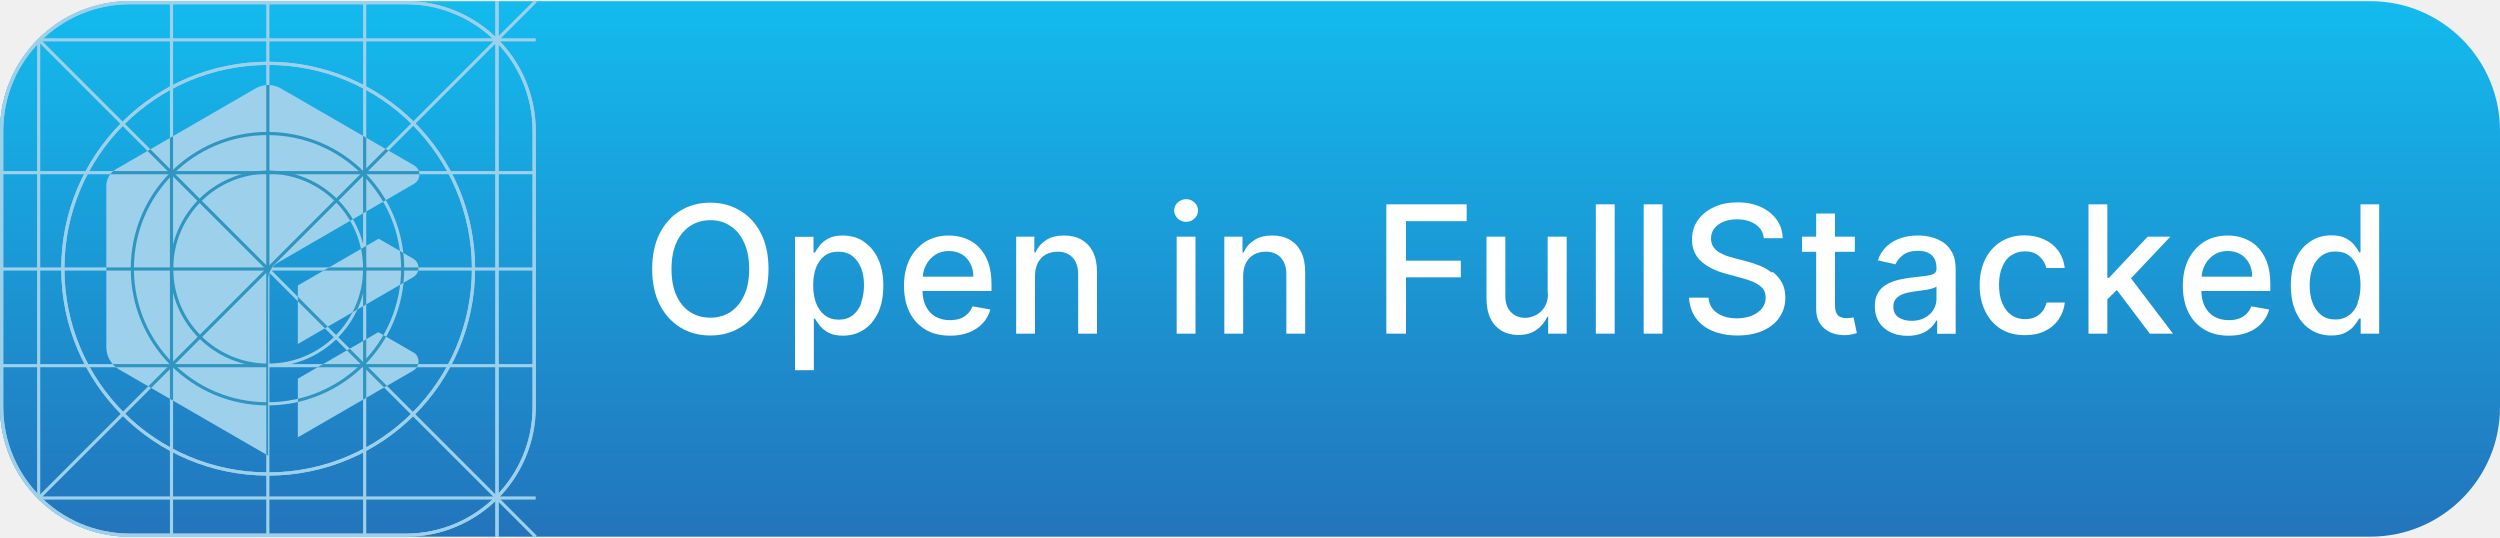
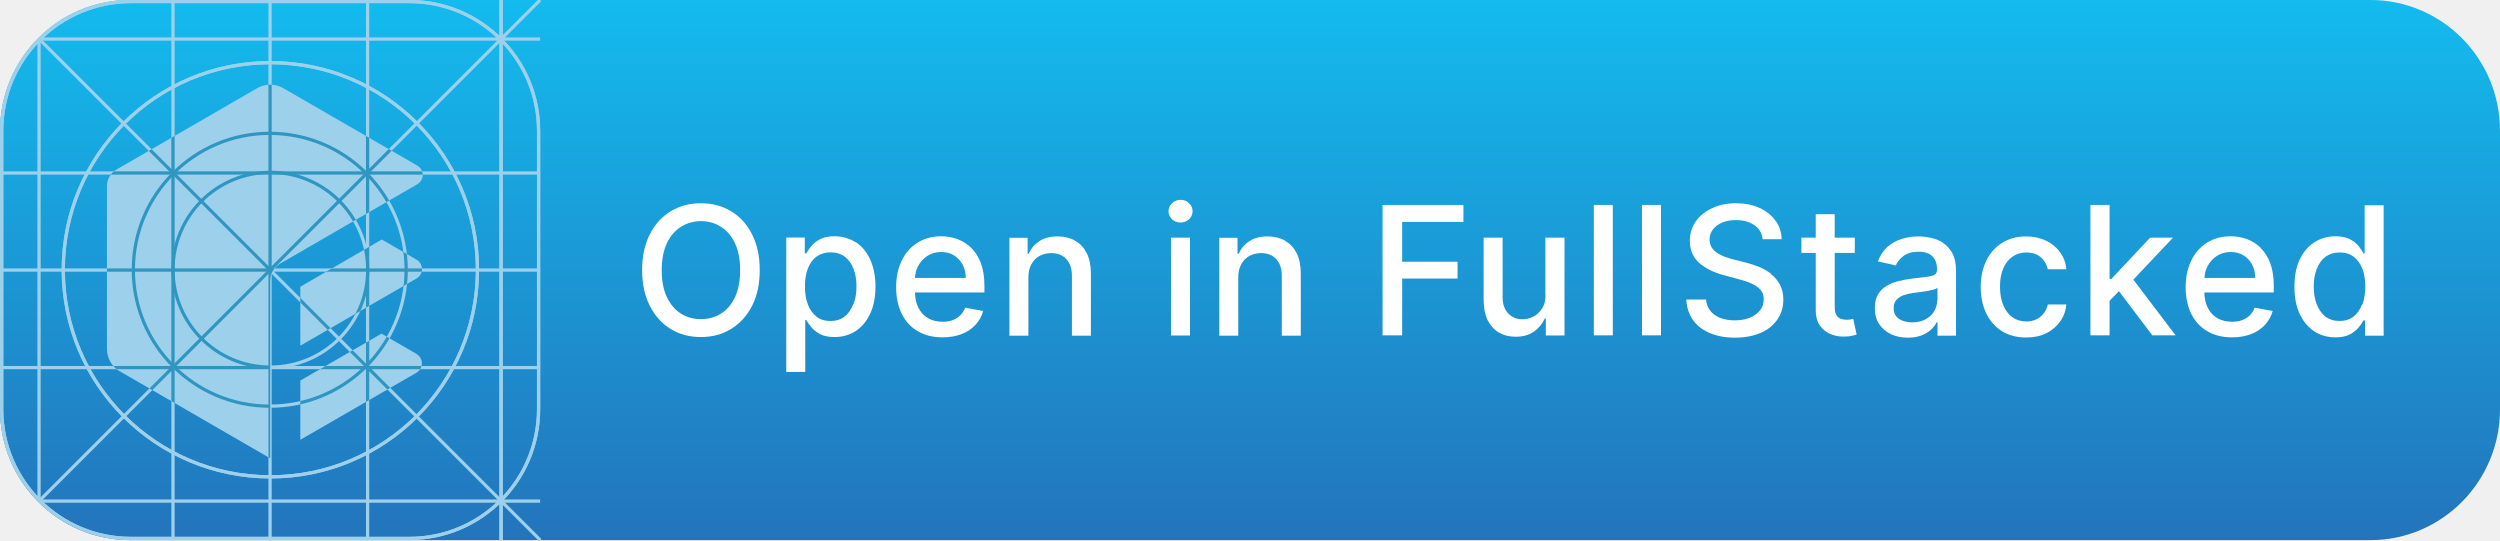
- <svg xmlns="http://www.w3.org/2000/svg" viewBox="0 0 150 32.27">
+ <svg xmlns="http://www.w3.org/2000/svg" viewBox="0 0 162 35" width="162" height="35">
  <defs>
-     <linearGradient id="linear-gradient" x1="75" y1="34.63" x2="75" y2="2.49" gradientTransform="translate(0 34.69) scale(1 -1)" gradientUnits="userSpaceOnUse">
+     <linearGradient id="linear-gradient" x1="81" y1="37.43" x2="81" y2="2.43" gradientTransform="translate(0 37.43) scale(1 -1)" gradientUnits="userSpaceOnUse">
      <stop offset="0" stop-color="#13bbee" />
      <stop offset="1" stop-color="#2374bb" />
    </linearGradient>
-     <mask id="mask" x="0" y="0" width="32.21" height="32.27" maskUnits="userSpaceOnUse">
+     <mask id="mask" x="0" y="-.07" width="35.08" height="35.14" maskUnits="userSpaceOnUse">
      <g id="mask0_156_91" data-name="mask0 156 91">
-         <path d="m7.15,22.17l8.94,5.17v-10.58c0-.41.22-.79.58-1l8.17-4.73c.43-.25.43-.87,0-1.11l-7.98-4.61c-.48-.28-1.06-.28-1.54,0l-8.36,4.84c-.36.21-.58.59-.58,1v9.68c0,.55.29,1.06.77,1.34Z" fill="#9dd0eb" stroke-width="0" />
-         <path d="m24.79,15.52l-2.07-1.2-4.85,2.81v3.51l6.92-4.01c.43-.25.43-.86,0-1.11Z" fill="#9dd0eb" stroke-width="0" />
-         <path d="m24.79,21.14l-2.09-1.21-4.83,2.79v3.52l6.92-4c.43-.25.43-.86,0-1.11h0Z" fill="#9dd0eb" stroke-width="0" />
+         <path d="m7.78,24.07l9.73,5.63v-11.52c0-.45.24-.86.63-1.09l8.9-5.15c.47-.27.47-.94,0-1.21l-8.69-5.02c-.52-.3-1.16-.3-1.68,0l-9.11,5.27c-.39.22-.63.64-.63,1.09v10.54c0,.6.32,1.16.84,1.46Z" fill="#9dd0eb" stroke-width="0" />
+         <path d="m27,16.83l-2.26-1.31-5.28,3.06v3.82l7.54-4.36c.46-.27.46-.94,0-1.21Z" fill="#9dd0eb" stroke-width="0" />
+         <path d="m27,22.94l-2.28-1.32-5.26,3.04v3.84l7.53-4.35c.46-.27.47-.94,0-1.21h0Z" fill="#9dd0eb" stroke-width="0" />
      </g>
    </mask>
  </defs>
-   <rect x="0" y=".07" width="150" height="32.13" rx="7.78" ry="7.78" fill="url(#linear-gradient)" stroke-width="0" />
-   <rect x="70.6" y="14.2" width="1.13" height="5.82" fill="#fff" stroke-width="0" />
-   <path d="m77.38,14.38c-.3-.17-.65-.25-1.04-.25-.44,0-.8.09-1.09.28-.29.19-.5.43-.63.74h-.07v-.95h-1.09v5.82h1.13v-3.46c0-.31.06-.57.17-.79.12-.22.28-.39.48-.5.2-.11.44-.17.7-.17.38,0,.69.12.91.36.22.24.33.57.33.99v3.57h1.13v-3.7c0-.48-.08-.88-.25-1.21-.16-.33-.4-.57-.69-.73Z" fill="#fff" stroke-width="0" />
-   <path d="m64.89,14.38c-.3-.17-.65-.25-1.04-.25-.44,0-.8.09-1.09.28-.29.19-.5.43-.63.74h-.07v-.95h-1.09v5.82h1.13v-3.46c0-.31.06-.57.17-.79.12-.22.28-.39.48-.5.2-.11.44-.17.7-.17.38,0,.69.12.91.36.22.24.33.57.33.99v3.57h1.13v-3.7c0-.48-.08-.88-.25-1.21-.16-.33-.4-.57-.69-.73Z" fill="#fff" stroke-width="0" />
-   <path d="m58.71,14.8c-.25-.23-.52-.4-.83-.51-.31-.11-.63-.16-.95-.16-.54,0-1.01.13-1.42.38-.4.26-.71.61-.94,1.06-.22.45-.33.98-.33,1.58s.11,1.13.33,1.58c.22.45.54.79.95,1.04.41.25.91.37,1.48.37.42,0,.8-.06,1.13-.19.33-.13.61-.31.83-.55.22-.24.38-.51.46-.83l-1.07-.19c-.07.18-.17.33-.3.46-.13.12-.28.22-.46.28-.18.06-.37.09-.59.09-.33,0-.62-.07-.87-.21-.25-.14-.44-.35-.58-.63-.13-.25-.19-.56-.2-.91h4.14v-.4c0-.53-.07-.98-.21-1.35-.14-.37-.33-.67-.58-.91Zm-3.34,1.8c.01-.25.08-.48.19-.7.13-.25.31-.45.55-.61.24-.16.52-.23.83-.23.29,0,.55.07.77.2.22.13.39.32.51.55.12.23.18.49.18.79h-3.02Z" fill="#fff" stroke-width="0" />
-   <polygon points="83.18 20.02 84.36 20.02 84.36 16.64 87.65 16.64 87.65 15.64 84.36 15.64 84.36 13.27 88 13.27 88 12.26 83.18 12.26 83.18 20.02" fill="#fff" stroke-width="0" />
-   <path d="m44.41,12.64c-.53-.32-1.12-.48-1.79-.48s-1.27.16-1.8.48c-.53.32-.94.78-1.24,1.37-.3.59-.45,1.3-.45,2.13s.15,1.54.45,2.13c.3.6.72,1.05,1.24,1.38.53.32,1.13.48,1.8.48s1.27-.16,1.79-.48c.53-.32.94-.78,1.25-1.37.3-.6.45-1.31.45-2.14s-.15-1.54-.45-2.13c-.3-.6-.72-1.05-1.25-1.37Zm.23,5.1c-.2.43-.48.76-.83.99-.35.22-.75.33-1.19.33s-.85-.11-1.2-.33c-.35-.22-.63-.55-.83-.99-.2-.43-.3-.97-.3-1.6s.1-1.16.3-1.6c.2-.43.48-.76.83-.99.35-.22.75-.34,1.2-.34s.84.11,1.19.34c.35.22.63.55.83.99.2.43.31.96.31,1.6s-.1,1.16-.31,1.6Z" fill="#fff" stroke-width="0" />
-   <path d="m51.83,14.49c-.37-.24-.79-.36-1.26-.36-.36,0-.65.06-.87.18-.22.12-.39.26-.52.42-.12.16-.22.3-.28.42h-.09v-.94h-1.11v8h1.13v-3.09h.07c.07.12.17.27.29.42.13.16.3.3.52.42.22.12.51.18.87.18.47,0,.89-.12,1.25-.36.37-.24.65-.59.86-1.03.21-.45.31-.99.31-1.62s-.11-1.17-.32-1.61c-.21-.45-.5-.79-.87-1.03Zm-.14,3.68c-.12.31-.29.56-.52.74-.23.18-.51.27-.85.27s-.6-.09-.83-.26c-.22-.17-.4-.42-.52-.72-.12-.31-.18-.67-.18-1.08s.06-.76.17-1.06c.12-.3.29-.54.51-.71.23-.17.51-.25.83-.25s.63.09.85.27c.23.18.4.42.52.72.12.31.17.65.17,1.03s-.06.74-.18,1.05Z" fill="#fff" stroke-width="0" />
-   <path d="m71.17,11.95c-.2,0-.37.07-.51.2-.14.13-.21.29-.21.48s.07.34.21.48c.14.13.31.2.51.2s.37-.07.5-.2c.14-.13.21-.29.21-.48s-.07-.35-.21-.48c-.14-.13-.31-.2-.5-.2Z" fill="#fff" stroke-width="0" />
-   <polygon points="130.22 14.2 128.86 14.2 126.54 16.67 126.44 16.67 126.44 12.26 125.31 12.26 125.31 20.02 126.44 20.02 126.44 17.96 127.01 17.4 128.99 20.02 130.38 20.02 127.86 16.7 130.22 14.2" fill="#fff" stroke-width="0" />
-   <path d="m120.67,15.33c.24-.17.51-.25.83-.25.36,0,.65.1.86.3.22.2.36.43.42.7h1.1c-.04-.39-.17-.73-.38-1.03-.21-.29-.49-.52-.84-.68-.35-.16-.74-.25-1.18-.25-.55,0-1.02.13-1.43.38-.4.26-.72.61-.94,1.06-.22.45-.33.97-.33,1.56s.11,1.1.33,1.55c.22.45.53.81.93,1.06.41.26.89.38,1.46.38.46,0,.86-.08,1.2-.25.34-.17.62-.4.82-.7s.33-.63.37-1.01h-1.1c-.05.21-.13.39-.25.54-.12.15-.27.26-.44.34-.17.08-.37.12-.58.12-.32,0-.6-.08-.84-.25-.24-.17-.42-.41-.55-.72-.13-.31-.19-.67-.19-1.1s.07-.77.2-1.08c.13-.31.31-.54.55-.7Z" fill="#fff" stroke-width="0" />
-   <path d="m116.54,14.51c-.23-.14-.47-.24-.73-.3-.26-.06-.51-.08-.74-.08-.35,0-.69.05-1,.15-.32.1-.6.26-.85.48-.24.22-.43.5-.55.86l1.06.24c.08-.2.23-.39.45-.56.22-.17.52-.25.9-.25s.64.09.83.27c.19.18.28.44.28.77v.03c0,.14-.05.23-.15.3-.1.06-.26.1-.47.13-.22.03-.5.06-.85.1-.28.03-.55.08-.81.14-.26.06-.51.16-.72.28-.21.12-.39.29-.51.5-.13.21-.19.48-.19.81,0,.38.09.7.26.97.17.26.41.46.71.6.3.14.63.2,1,.2.32,0,.6-.05.83-.14.23-.09.42-.21.56-.35.15-.14.26-.29.33-.43h.05v.8h1.11v-3.86c0-.42-.07-.77-.22-1.03-.15-.27-.33-.47-.56-.62Zm-.35,3.42c0,.23-.06.45-.18.65-.12.2-.29.36-.51.48-.22.12-.49.19-.8.19s-.58-.07-.79-.21c-.21-.14-.31-.36-.31-.64,0-.2.05-.36.16-.48.11-.12.25-.22.43-.28.18-.07.38-.11.6-.14.09-.01.21-.03.35-.05.14-.02.28-.04.43-.06.15-.03.28-.05.39-.09.12-.04.19-.07.23-.11v.75Z" fill="#fff" stroke-width="0" />
-   <path d="m141.63,12.26v2.88h-.07c-.07-.12-.16-.26-.29-.42-.12-.16-.29-.3-.52-.42-.22-.12-.51-.18-.87-.18-.47,0-.89.12-1.25.36-.37.24-.66.58-.87,1.03-.21.45-.31.99-.31,1.61s.1,1.17.31,1.62c.21.45.5.79.86,1.03.37.24.79.36,1.26.36.35,0,.64-.06.86-.18.22-.12.4-.26.52-.42.13-.16.23-.3.29-.42h.09v.91h1.11v-7.76h-1.13Zm-.16,5.93c-.12.31-.29.55-.52.72-.23.17-.5.26-.83.26s-.62-.09-.85-.27c-.23-.18-.4-.43-.52-.74-.12-.31-.17-.66-.17-1.05s.06-.73.17-1.03c.12-.31.29-.55.52-.72.23-.18.51-.27.85-.27s.61.08.83.25c.22.17.39.41.51.71.12.3.17.66.17,1.06s-.06.77-.18,1.08Z" fill="#fff" stroke-width="0" />
-   <path d="m135.44,14.8c-.24-.23-.52-.4-.83-.51-.31-.11-.63-.16-.95-.16-.54,0-1.01.13-1.42.38-.4.26-.71.61-.94,1.06-.22.45-.33.98-.33,1.58s.11,1.13.33,1.58c.22.45.54.79.95,1.04.41.25.91.37,1.48.37.42,0,.8-.06,1.13-.19.33-.13.61-.31.83-.55.22-.24.38-.51.46-.83l-1.07-.19c-.07.18-.17.33-.3.46-.13.12-.28.22-.46.28-.18.06-.37.09-.59.09-.33,0-.62-.07-.87-.21-.25-.14-.44-.35-.58-.63-.13-.25-.19-.56-.2-.91h4.14v-.4c0-.53-.07-.98-.21-1.35-.14-.37-.33-.67-.58-.91Zm-3.34,1.8c.01-.25.08-.48.19-.7.13-.25.31-.45.55-.61.24-.16.52-.23.83-.23.29,0,.55.07.77.2.22.13.39.32.51.55.12.23.18.49.18.79h-3.02Z" fill="#fff" stroke-width="0" />
-   <rect x="95.75" y="12.26" width="1.13" height="7.76" fill="#fff" stroke-width="0" />
-   <path d="m92.88,17.61c0,.33-.07.6-.21.82-.14.21-.31.38-.53.48-.21.11-.42.16-.63.16-.35,0-.64-.12-.86-.35-.22-.23-.33-.55-.33-.95v-3.57h-1.13v3.7c0,.48.08.88.24,1.21.16.33.39.57.67.74.29.16.62.25.99.25.44,0,.8-.1,1.1-.31.29-.21.51-.47.64-.78h.06v1.01h1.11v-5.82h-1.14v3.41Z" fill="#fff" stroke-width="0" />
-   <path d="m111.03,19.07c-.07.01-.15.02-.24.02-.12,0-.24-.02-.34-.06-.1-.04-.19-.11-.25-.22-.07-.11-.1-.28-.1-.5v-3.2h1.19v-.91h-1.19v-1.39h-1.13v1.39h-.85v.91h.85v3.44c0,.35.08.64.24.88.16.23.37.4.63.52.26.11.54.16.83.16.18,0,.33-.02.46-.05.12-.03.21-.05.28-.08l-.2-.94s-.09.02-.16.03Z" fill="#fff" stroke-width="0" />
-   <rect x="98.62" y="12.26" width="1.13" height="7.76" fill="#fff" stroke-width="0" />
-   <path d="m106.3,16.35c-.22-.17-.46-.31-.72-.41-.26-.1-.51-.19-.76-.25l-.76-.2c-.15-.04-.31-.09-.47-.14-.16-.06-.32-.14-.46-.22-.14-.09-.26-.2-.34-.34-.09-.13-.13-.29-.13-.48,0-.22.06-.42.19-.59.13-.17.31-.31.54-.41.23-.1.51-.15.83-.15.44,0,.81.1,1.11.3.29.2.46.47.5.83h1.13c-.01-.42-.13-.79-.36-1.11-.23-.32-.55-.58-.95-.76-.4-.18-.87-.28-1.39-.28s-.99.09-1.4.28c-.41.18-.74.44-.98.78-.24.33-.36.72-.36,1.17,0,.54.18.97.54,1.3.36.33.86.58,1.48.75l.92.25c.28.07.53.16.75.25.22.1.4.22.53.36.13.15.2.33.2.56,0,.25-.07.47-.22.66-.15.19-.35.33-.61.44-.26.1-.55.16-.88.16-.3,0-.58-.04-.83-.13-.25-.09-.46-.23-.62-.41-.16-.19-.25-.42-.27-.7h-1.17c.03.47.16.87.4,1.21.24.34.57.6,1,.78s.93.28,1.51.28,1.12-.1,1.55-.3c.43-.2.76-.47.98-.81.23-.34.34-.73.34-1.17,0-.35-.07-.65-.21-.9-.14-.25-.32-.46-.54-.63Z" fill="#fff" stroke-width="0" />
-   <rect x=".1" y=".16" width="31.95" height="31.95" rx="7.69" ry="7.69" fill="none" stroke="#9dd0eb" stroke-width=".19" />
-   <rect x=".1" y=".16" width="31.95" height="31.95" rx="7.69" ry="7.69" fill="none" stroke="#9dd0eb" stroke-width=".19" />
-   <circle cx="16.09" cy="16.12" r="12.32" fill="none" stroke="#9dd0eb" stroke-width=".19" />
-   <circle cx="16.09" cy="16.12" r="12.32" fill="none" stroke="#9dd0eb" stroke-width=".19" />
-   <circle cx="16.05" cy="16.12" r="8.11" fill="none" stroke="#9dd0eb" stroke-width=".19" />
-   <circle cx="16.09" cy="16.12" r="5.79" fill="none" stroke="#9dd0eb" stroke-width=".19" />
-   <path d="m2.28,2.35l29.86,29.86" fill="none" stroke="#9dd0eb" stroke-width=".19" />
-   <path d="m32.14.07L2.35,29.86" fill="none" stroke="#9dd0eb" stroke-width=".19" />
-   <path d="m16.07.07v32.14" fill="none" stroke="#9dd0eb" stroke-width=".19" />
-   <path d="m10.29.07v32.14" fill="none" stroke="#9dd0eb" stroke-width=".19" />
-   <path d="m29.82.07v32.14" fill="none" stroke="#9dd0eb" stroke-width=".19" />
-   <path d="m29.82.07v32.14" fill="none" stroke="#9dd0eb" stroke-width=".19" />
-   <path d="m21.88.07v32.14" fill="none" stroke="#9dd0eb" stroke-width=".19" />
-   <path d="m2.32,2.41v27.33" fill="none" stroke="#9dd0eb" stroke-width=".19" />
-   <path d="m32.14,16.14H0" fill="none" stroke="#9dd0eb" stroke-width=".19" />
-   <path d="m32.14,10.36H0" fill="none" stroke="#9dd0eb" stroke-width=".19" />
-   <path d="m32.14,29.88H2.39" fill="none" stroke="#9dd0eb" stroke-width=".19" />
-   <path d="m32.14,21.94H0" fill="none" stroke="#9dd0eb" stroke-width=".19" />
-   <path d="m32.14,2.39H2.35" fill="none" stroke="#9dd0eb" stroke-width=".19" />
-   <path d="m7.15,22.17l8.94,5.17v-10.58c0-.41.22-.79.58-1l8.17-4.73c.43-.25.43-.87,0-1.11l-7.98-4.61c-.48-.28-1.06-.28-1.54,0l-8.36,4.84c-.36.21-.58.59-.58,1v9.68c0,.55.29,1.06.77,1.34Z" fill="#9dd0eb" stroke-width="0" />
-   <path d="m24.79,15.52l-2.07-1.2-4.85,2.81v3.51l6.92-4.01c.43-.25.43-.86,0-1.11Z" fill="#9dd0eb" stroke-width="0" />
-   <path d="m24.79,21.14l-2.09-1.21-4.83,2.79v3.52l6.92-4c.43-.25.43-.86,0-1.11h0Z" fill="#9dd0eb" stroke-width="0" />
+   <path d="m8.41,0h145.19c4.64,0,8.4,3.79,8.4,8.48v18.04c0,4.68-3.76,8.48-8.4,8.48H8.41C3.77,34.99,0,31.2,0,26.52V8.48C0,3.79,3.77,0,8.41,0Z" fill="url(#linear-gradient)" stroke-width="0" />
+   <rect x="75.88" y="15.4" width="1.23" height="6.34" fill="#fff" stroke-width="0" />
+   <path d="m83.27,15.59c-.32-.18-.7-.27-1.13-.27-.48,0-.87.1-1.18.31-.31.2-.54.47-.69.81h-.08v-1.03h-1.18v6.34h1.23v-3.76c0-.34.06-.62.19-.86.13-.24.3-.42.52-.54.22-.12.48-.19.76-.19.42,0,.75.13.99.39.24.26.36.62.36,1.08v3.88h1.23v-4.03c0-.52-.09-.96-.27-1.32-.18-.35-.43-.62-.76-.8Z" fill="#fff" stroke-width="0" />
+   <path d="m69.66,15.59c-.32-.18-.7-.27-1.13-.27-.48,0-.87.1-1.18.31-.31.2-.54.47-.68.81h-.08v-1.03h-1.18v6.34h1.23v-3.76c0-.34.06-.62.19-.86.13-.24.3-.42.52-.54.22-.12.48-.19.76-.19.42,0,.75.13.99.39.24.26.36.62.36,1.08v3.88h1.23v-4.03c0-.52-.09-.96-.27-1.32-.18-.35-.43-.62-.76-.8Z" fill="#fff" stroke-width="0" />
+   <path d="m62.93,16.05c-.27-.25-.57-.44-.9-.56-.34-.12-.68-.18-1.04-.18-.59,0-1.1.14-1.54.42-.44.28-.78.66-1.02,1.16-.24.5-.36,1.07-.36,1.72s.12,1.23.36,1.72c.24.49.59.87,1.04,1.13.45.27.99.4,1.61.4.46,0,.87-.07,1.23-.21.36-.14.66-.34.9-.6.24-.26.41-.56.5-.9l-1.17-.21c-.07.2-.18.36-.32.5-.14.13-.31.24-.5.31-.19.07-.41.1-.64.1-.36,0-.68-.08-.94-.23-.27-.16-.48-.38-.63-.68-.14-.28-.21-.61-.22-.99h4.5v-.44c0-.57-.08-1.06-.23-1.46-.15-.4-.36-.73-.63-.99Zm-3.64,1.96c.01-.27.08-.53.2-.76.14-.27.34-.49.59-.66.26-.17.56-.26.91-.26.32,0,.6.07.83.22.24.15.42.35.56.6.13.25.2.54.2.86h-3.29Z" fill="#fff" stroke-width="0" />
+   <polygon points="89.59 21.73 90.86 21.73 90.86 18.05 94.45 18.05 94.45 16.96 90.86 16.96 90.86 14.38 94.83 14.38 94.83 13.28 89.59 13.28 89.59 21.73" fill="#fff" stroke-width="0" />
+   <path d="m47.37,13.69c-.57-.35-1.22-.52-1.95-.52s-1.38.17-1.96.52c-.57.35-1.02.84-1.35,1.49-.33.65-.5,1.42-.5,2.32s.17,1.67.5,2.32c.33.65.78,1.15,1.35,1.5.57.35,1.23.52,1.96.52s1.38-.17,1.95-.52c.57-.35,1.03-.85,1.36-1.49.33-.65.5-1.42.5-2.33s-.17-1.68-.5-2.32c-.33-.65-.78-1.15-1.36-1.49Zm.26,5.56c-.22.47-.52.83-.91,1.07-.38.24-.82.36-1.3.36s-.92-.12-1.3-.36c-.38-.24-.68-.6-.91-1.07-.22-.47-.33-1.05-.33-1.74s.11-1.27.33-1.74c.22-.47.53-.83.91-1.07.38-.24.82-.37,1.3-.37s.92.12,1.3.37c.39.24.69.6.91,1.07.22.47.33,1.05.33,1.74s-.11,1.27-.33,1.74Z" fill="#fff" stroke-width="0" />
+   <path d="m55.44,15.7c-.4-.26-.86-.39-1.37-.39-.39,0-.71.07-.95.2-.24.13-.43.28-.56.45-.13.17-.24.33-.31.46h-.1v-1.03h-1.2v8.71h1.23v-3.36h.07c.07.13.18.29.32.46.14.17.33.32.57.45.24.13.56.19.94.19.51,0,.97-.13,1.37-.39.4-.26.71-.64.94-1.13.23-.49.34-1.08.34-1.76s-.12-1.27-.35-1.76c-.23-.49-.54-.86-.94-1.12Zm-.15,4.01c-.13.34-.31.61-.56.8-.25.2-.56.29-.92.29s-.65-.09-.9-.28c-.24-.19-.43-.45-.56-.79-.13-.34-.19-.73-.19-1.17s.06-.83.19-1.16c.13-.33.31-.59.56-.77.25-.18.55-.28.91-.28s.68.1.93.29c.25.19.44.46.56.79.13.33.19.71.19,1.13s-.06.8-.19,1.14Z" fill="#fff" stroke-width="0" />
+   <path d="m76.5,12.95c-.21,0-.4.07-.55.22-.15.14-.23.32-.23.52s.08.37.23.52c.15.14.34.21.55.21s.4-.07.55-.21c.15-.15.23-.32.23-.52s-.08-.38-.23-.52c-.15-.15-.33-.22-.55-.22Z" fill="#fff" stroke-width="0" />
+   <polygon points="140.81 15.4 139.33 15.4 136.81 18.08 136.7 18.08 136.7 13.28 135.46 13.28 135.46 21.73 136.7 21.73 136.7 19.49 137.31 18.87 139.47 21.73 140.98 21.73 138.24 18.12 140.81 15.4" fill="#fff" stroke-width="0" />
+   <path d="m130.41,16.63c.26-.18.56-.27.9-.27.39,0,.71.11.94.32.24.21.39.47.45.77h1.2c-.04-.43-.18-.8-.42-1.12-.23-.32-.54-.57-.91-.74-.38-.18-.81-.27-1.29-.27-.6,0-1.11.14-1.55.42-.44.28-.78.66-1.02,1.16-.24.49-.36,1.06-.36,1.7s.12,1.2.35,1.69c.24.49.57.88,1.01,1.16.44.28.97.42,1.58.42.5,0,.94-.09,1.31-.28.37-.18.67-.44.9-.76s.36-.69.4-1.1h-1.2c-.05.23-.14.42-.28.59-.13.16-.29.29-.48.38-.19.09-.4.13-.63.13-.35,0-.65-.09-.91-.28-.26-.18-.45-.44-.59-.78-.14-.34-.21-.73-.21-1.2s.07-.84.21-1.17c.14-.33.34-.59.6-.77Z" fill="#fff" stroke-width="0" />
+   <path d="m125.91,15.73c-.25-.16-.51-.26-.8-.32-.28-.06-.55-.09-.81-.09-.38,0-.75.06-1.09.17-.35.11-.65.28-.92.52-.26.24-.46.55-.6.93l1.16.26c.09-.22.25-.42.49-.61.24-.18.57-.28.98-.28s.7.1.9.3c.2.2.3.48.3.84v.03c0,.15-.05.26-.16.32-.11.07-.28.11-.52.14-.24.03-.54.06-.92.11-.3.04-.59.09-.88.16-.29.07-.55.17-.78.31-.23.13-.42.32-.56.55-.14.23-.21.53-.21.88,0,.42.09.77.28,1.05.19.29.45.5.77.66.32.15.69.22,1.09.22.35,0,.65-.05.9-.15.25-.1.46-.23.61-.38.16-.15.28-.31.36-.47h.05v.87h1.2v-4.21c0-.46-.08-.84-.24-1.13-.16-.29-.36-.52-.61-.67Zm-.38,3.72c0,.25-.06.49-.19.71-.13.22-.31.39-.56.53-.24.13-.53.2-.87.2s-.64-.08-.86-.23c-.23-.16-.34-.39-.34-.69,0-.22.06-.4.17-.53.12-.13.27-.24.47-.31.2-.07.42-.12.66-.15.1-.01.23-.03.38-.05.15-.02.31-.05.47-.07.16-.03.3-.06.43-.09.13-.04.21-.08.26-.12v.82Z" fill="#fff" stroke-width="0" />
+   <path d="m153.23,13.28v3.14h-.07c-.07-.13-.18-.28-.31-.46-.13-.17-.32-.32-.56-.45-.24-.13-.56-.2-.95-.2-.51,0-.96.13-1.37.39-.4.26-.72.63-.95,1.12-.23.49-.34,1.07-.34,1.76s.11,1.27.34,1.76c.23.49.54.86.94,1.13.4.26.86.39,1.37.39.38,0,.7-.06.94-.19.24-.13.43-.28.57-.45.14-.17.25-.33.32-.46h.1v.99h1.2v-8.45h-1.23Zm-.17,6.45c-.13.34-.31.6-.56.79-.25.19-.54.28-.9.28s-.67-.1-.92-.29c-.25-.2-.43-.47-.56-.8-.13-.34-.19-.72-.19-1.14s.06-.79.19-1.13c.13-.33.31-.6.56-.79.25-.19.56-.29.93-.29s.66.09.91.28c.24.18.43.44.56.77.13.33.19.72.19,1.16s-.06.84-.19,1.17Z" fill="#fff" stroke-width="0" />
+   <path d="m146.49,16.05c-.27-.25-.57-.44-.9-.56-.34-.12-.68-.18-1.04-.18-.59,0-1.1.14-1.54.42-.44.28-.78.66-1.02,1.16-.24.5-.36,1.07-.36,1.72s.12,1.23.36,1.72c.24.49.59.87,1.04,1.13.45.27.99.4,1.61.4.46,0,.87-.07,1.23-.21.36-.14.66-.34.9-.6.24-.26.41-.56.5-.9l-1.17-.21c-.07.2-.18.36-.32.5-.14.13-.31.24-.5.31-.19.07-.41.1-.64.1-.36,0-.68-.08-.95-.23-.27-.16-.48-.38-.63-.68-.14-.28-.21-.61-.22-.99h4.5v-.44c0-.57-.08-1.06-.23-1.46-.15-.4-.36-.73-.63-.99Zm-3.64,1.96c.01-.27.08-.53.2-.76.14-.27.34-.49.59-.66.26-.17.56-.26.91-.26.32,0,.6.07.83.22.24.15.43.35.56.6.13.25.2.54.2.86h-3.29Z" fill="#fff" stroke-width="0" />
+   <rect x="103.28" y="13.28" width="1.23" height="8.45" fill="#fff" stroke-width="0" />
+   <path d="m100.15,19.11c0,.36-.07.66-.23.89-.15.23-.34.41-.57.52-.23.12-.46.17-.69.17-.38,0-.69-.13-.93-.38-.24-.26-.36-.6-.36-1.03v-3.88h-1.23v4.03c0,.52.09.96.26,1.32.18.35.42.62.73.8.31.18.67.27,1.08.27.48,0,.87-.11,1.19-.33.32-.23.55-.51.7-.85h.07v1.1h1.21v-6.34h-1.24v3.71Z" fill="#fff" stroke-width="0" />
+   <path d="m119.92,20.7c-.07.01-.16.02-.26.02-.13,0-.26-.02-.38-.06-.11-.04-.21-.13-.28-.24-.07-.12-.11-.3-.11-.54v-3.49h1.3v-.99h-1.3v-1.52h-1.23v1.52h-.93v.99h.93v3.74c0,.38.09.7.26.95.17.25.4.44.68.56.28.12.58.18.91.17.2,0,.36-.02.5-.05.13-.03.23-.06.3-.08l-.22-1.02s-.1.02-.17.03Z" fill="#fff" stroke-width="0" />
+   <rect x="106.4" y="13.28" width="1.23" height="8.45" fill="#fff" stroke-width="0" />
+   <path d="m114.77,17.74c-.24-.18-.5-.33-.79-.45-.28-.11-.56-.2-.83-.27l-.83-.21c-.16-.04-.34-.09-.52-.16-.18-.07-.35-.15-.5-.24-.15-.1-.28-.22-.38-.37-.09-.15-.14-.32-.14-.52,0-.24.07-.45.21-.64.14-.19.34-.34.59-.45.25-.11.55-.17.9-.17.48,0,.89.11,1.2.33.32.21.5.52.54.91h1.23c-.01-.45-.14-.86-.4-1.2-.25-.35-.6-.63-1.04-.83-.44-.2-.94-.3-1.51-.3s-1.08.1-1.53.31c-.45.2-.81.48-1.07.85-.26.36-.4.79-.4,1.27,0,.59.2,1.06.59,1.42.4.36.93.63,1.61.81l1,.27c.3.08.57.17.81.28.24.1.43.24.57.4.14.16.21.36.21.61,0,.28-.08.52-.24.72-.16.2-.38.36-.67.48-.28.11-.6.17-.96.17-.33,0-.63-.05-.9-.14-.27-.1-.5-.25-.67-.45-.17-.2-.27-.46-.3-.76h-1.28c.03.51.17.95.43,1.32.26.37.62.65,1.09.85s1.01.3,1.64.3,1.22-.11,1.69-.32c.47-.21.82-.51,1.07-.88.25-.37.37-.8.37-1.27,0-.38-.08-.71-.23-.98-.15-.27-.34-.5-.59-.68Z" fill="#fff" stroke-width="0" />
+   <rect x=".11" y=".1" width="34.79" height="34.79" rx="8.37" ry="8.37" fill="none" stroke="#9dd0eb" stroke-width=".21" />
+   <rect x=".11" y=".1" width="34.79" height="34.79" rx="8.37" ry="8.37" fill="none" stroke="#9dd0eb" stroke-width=".21" />
+   <circle cx="17.52" cy="17.48" r="13.42" fill="none" stroke="#9dd0eb" stroke-width=".21" />
+   <circle cx="17.52" cy="17.48" r="13.42" fill="none" stroke="#9dd0eb" stroke-width=".21" />
+   <circle cx="17.48" cy="17.48" r="8.84" fill="none" stroke="#9dd0eb" stroke-width=".21" />
+   <circle cx="17.52" cy="17.48" r="6.31" fill="none" stroke="#9dd0eb" stroke-width=".21" />
+   <path d="m2.49,2.48l32.52,32.52" fill="none" stroke="#9dd0eb" stroke-width=".21" />
+   <path d="m35,0L2.56,32.44" fill="none" stroke="#9dd0eb" stroke-width=".21" />
+   <path d="m17.5,0v35" fill="none" stroke="#9dd0eb" stroke-width=".21" />
+   <path d="m11.21,0v35" fill="none" stroke="#9dd0eb" stroke-width=".21" />
+   <path d="m32.47,0v35" fill="none" stroke="#9dd0eb" stroke-width=".21" />
+   <path d="m32.47,0v35" fill="none" stroke="#9dd0eb" stroke-width=".21" />
+   <path d="m23.82,0v35" fill="none" stroke="#9dd0eb" stroke-width=".21" />
+   <path d="m2.53,2.55v29.76" fill="none" stroke="#9dd0eb" stroke-width=".21" />
+   <path d="m35,17.5H0" fill="none" stroke="#9dd0eb" stroke-width=".21" />
+   <path d="m35,11.21H0" fill="none" stroke="#9dd0eb" stroke-width=".21" />
+   <path d="m35,32.47H2.6" fill="none" stroke="#9dd0eb" stroke-width=".21" />
+   <path d="m35,23.82H0" fill="none" stroke="#9dd0eb" stroke-width=".21" />
+   <path d="m35,2.53H2.55" fill="none" stroke="#9dd0eb" stroke-width=".21" />
+   <path d="m7.78,24.07l9.73,5.63v-11.52c0-.45.24-.86.63-1.09l8.9-5.15c.47-.27.47-.94,0-1.21l-8.69-5.02c-.52-.3-1.16-.3-1.68,0l-9.11,5.27c-.39.22-.63.64-.63,1.09v10.54c0,.6.32,1.16.84,1.46Z" fill="#9dd0eb" stroke-width="0" />
+   <path d="m27,16.83l-2.26-1.31-5.28,3.06v3.82l7.54-4.36c.46-.27.46-.94,0-1.21Z" fill="#9dd0eb" stroke-width="0" />
+   <path d="m27,22.94l-2.28-1.32-5.26,3.04v3.84l7.53-4.35c.46-.27.47-.94,0-1.21h0Z" fill="#9dd0eb" stroke-width="0" />
  <g mask="url(#mask)">
    <g>
-       <circle cx="16.05" cy="16.12" r="8.11" fill="none" stroke="#1085b5" stroke-width=".19" />
-       <circle cx="16.09" cy="16.12" r="5.79" fill="none" stroke="#1085b5" stroke-width=".19" />
-       <path d="m2.28,2.35l29.86,29.86" fill="none" stroke="#1085b5" stroke-width=".19" />
-       <path d="m32.14.07L2.35,29.86" fill="none" stroke="#1085b5" stroke-width=".19" />
-       <path d="m16.07.07v32.14" fill="none" stroke="#1085b5" stroke-width=".19" />
-       <path d="m10.29.07v32.14" fill="none" stroke="#1085b5" stroke-width=".19" />
-       <path d="m21.88.07v32.14" fill="none" stroke="#1085b5" stroke-width=".19" />
-       <path d="m32.14,16.14H0" fill="none" stroke="#1085b5" stroke-width=".19" />
-       <path d="m32.14,10.36H0" fill="none" stroke="#1085b5" stroke-width=".19" />
-       <path d="m32.14,21.94H0" fill="none" stroke="#1085b5" stroke-width=".19" />
+       <circle cx="17.48" cy="17.48" r="8.84" fill="none" stroke="#1085b5" stroke-width=".21" />
+       <circle cx="17.52" cy="17.48" r="6.31" fill="none" stroke="#1085b5" stroke-width=".21" />
+       <path d="m2.49,2.48l32.52,32.52" fill="none" stroke="#1085b5" stroke-width=".21" />
+       <path d="m35,0L2.56,32.44" fill="none" stroke="#1085b5" stroke-width=".21" />
+       <path d="m17.5,0v35" fill="none" stroke="#1085b5" stroke-width=".21" />
+       <path d="m11.21,0v35" fill="none" stroke="#1085b5" stroke-width=".21" />
+       <path d="m23.82,0v35" fill="none" stroke="#1085b5" stroke-width=".21" />
+       <path d="m35,17.5H0" fill="none" stroke="#1085b5" stroke-width=".21" />
+       <path d="m35,11.21H0" fill="none" stroke="#1085b5" stroke-width=".21" />
+       <path d="m35,23.82H0" fill="none" stroke="#1085b5" stroke-width=".21" />
    </g>
  </g>
</svg>
